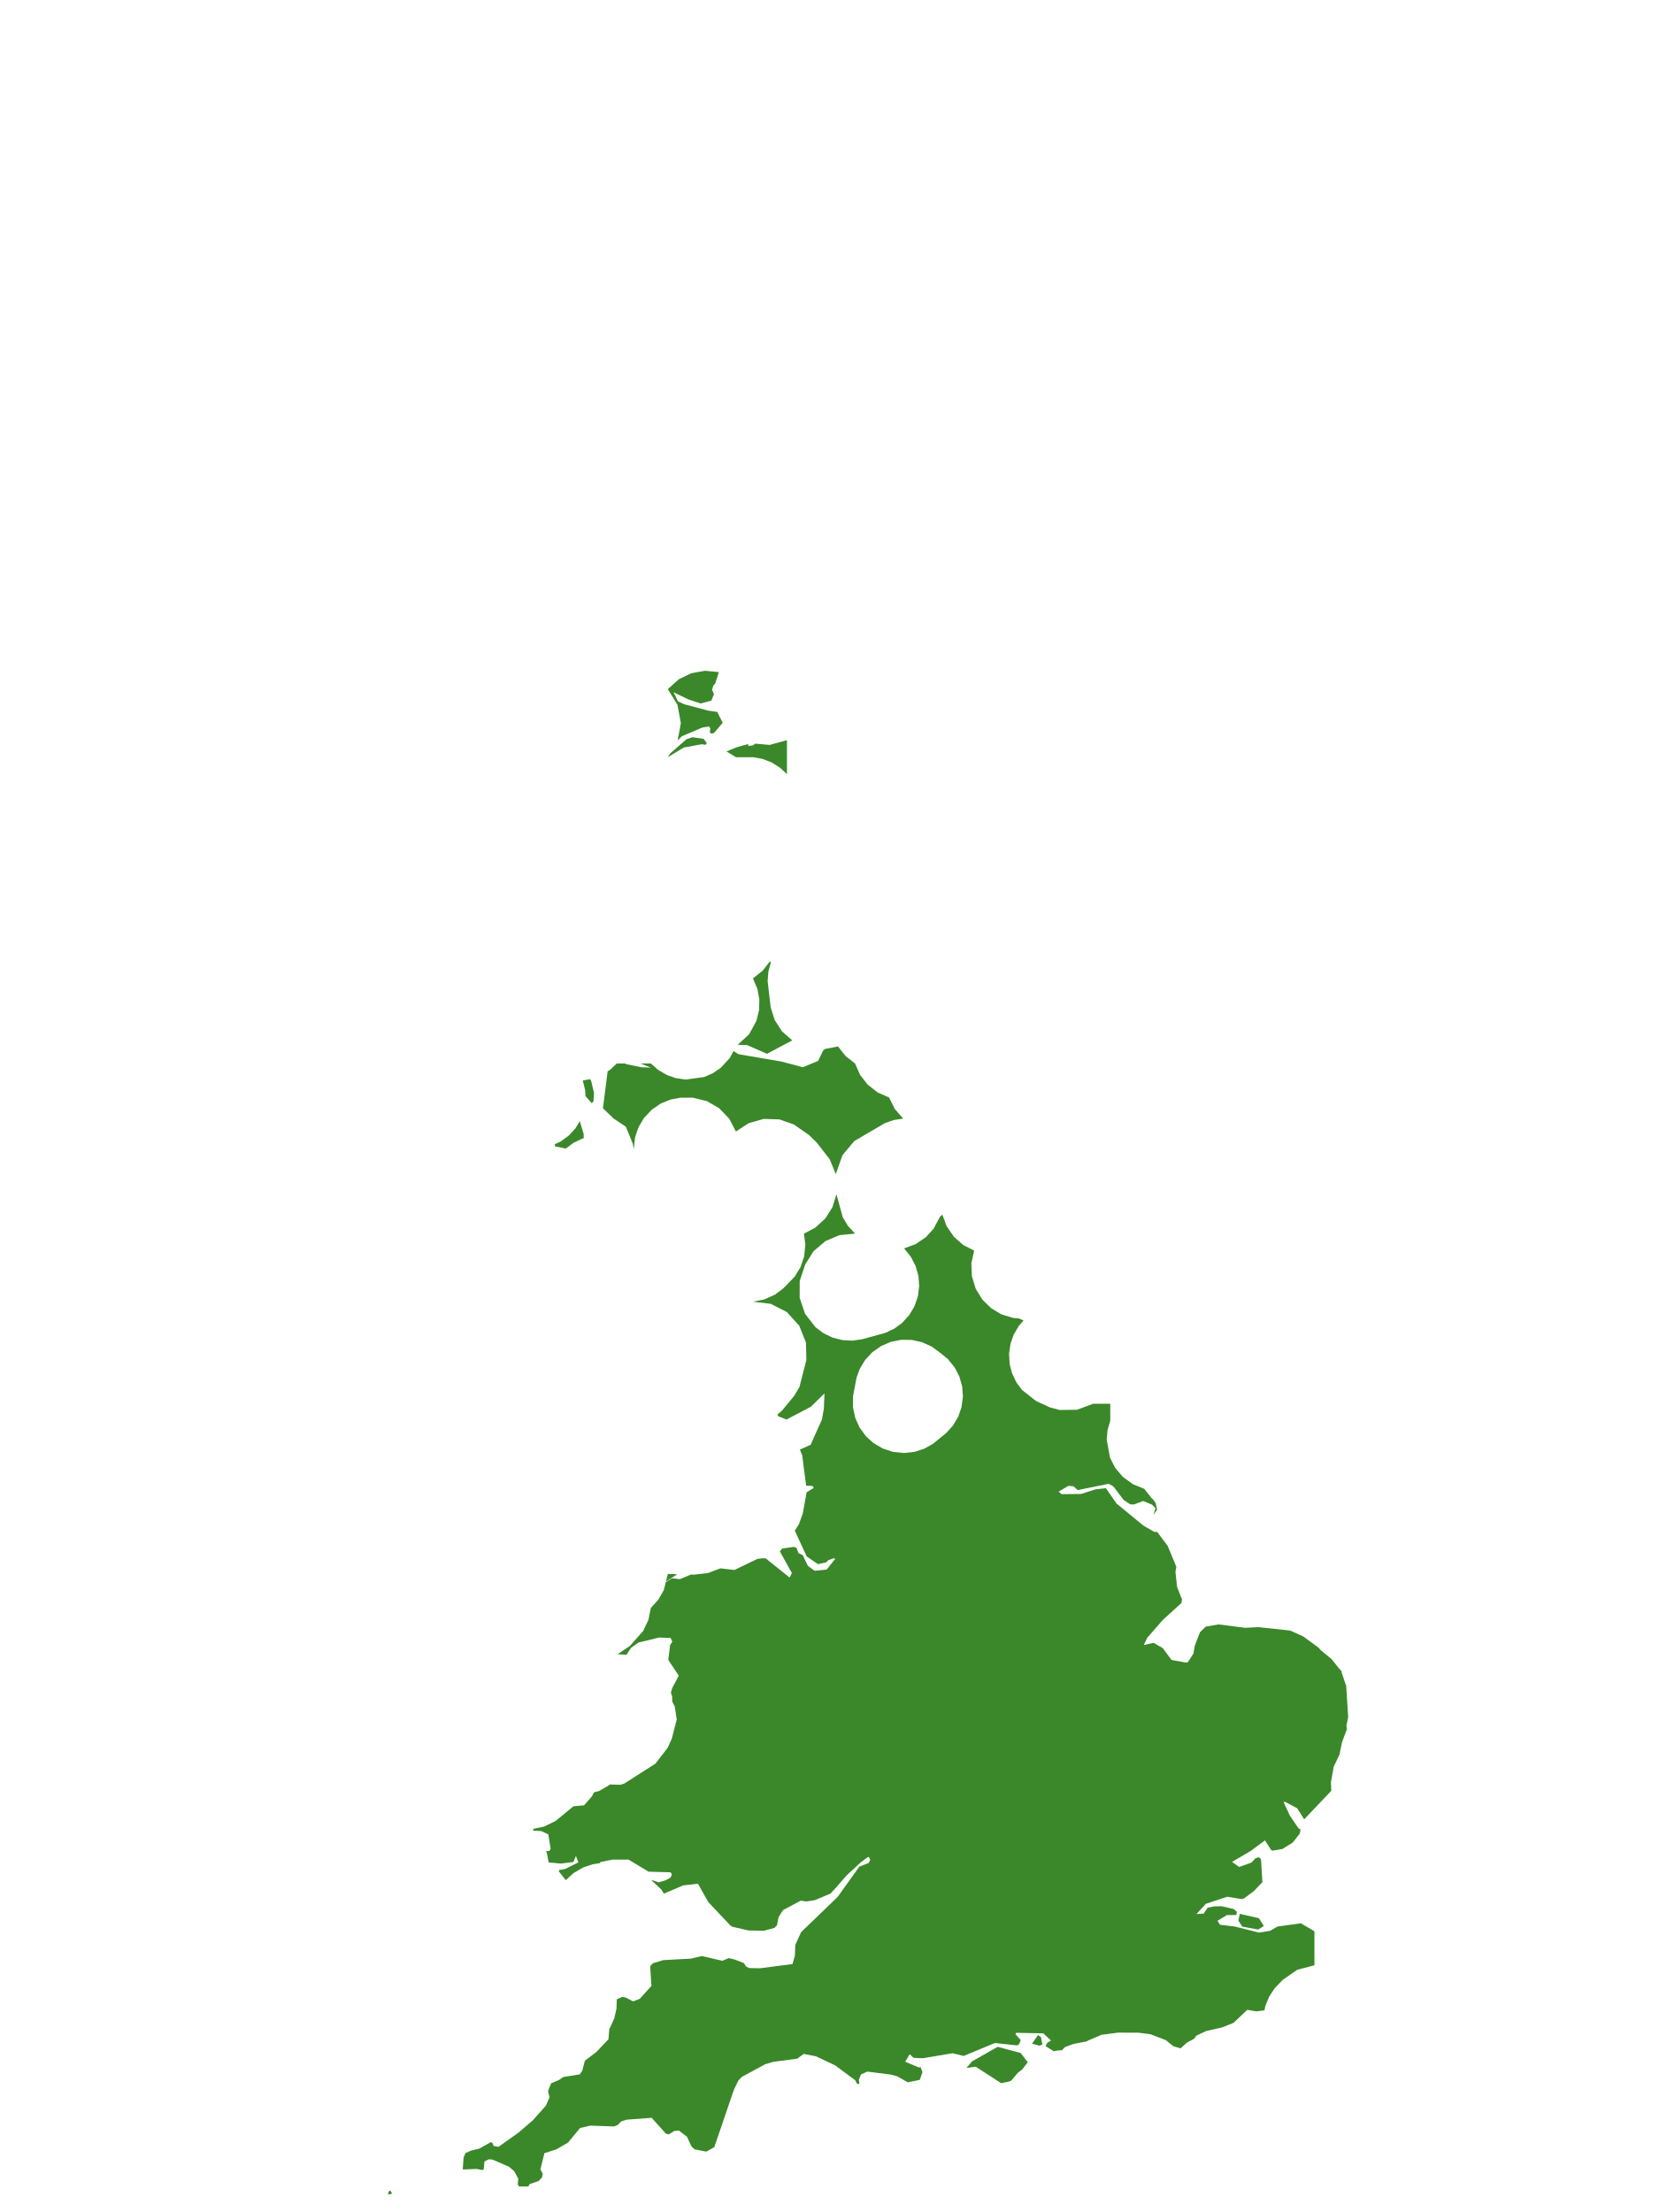
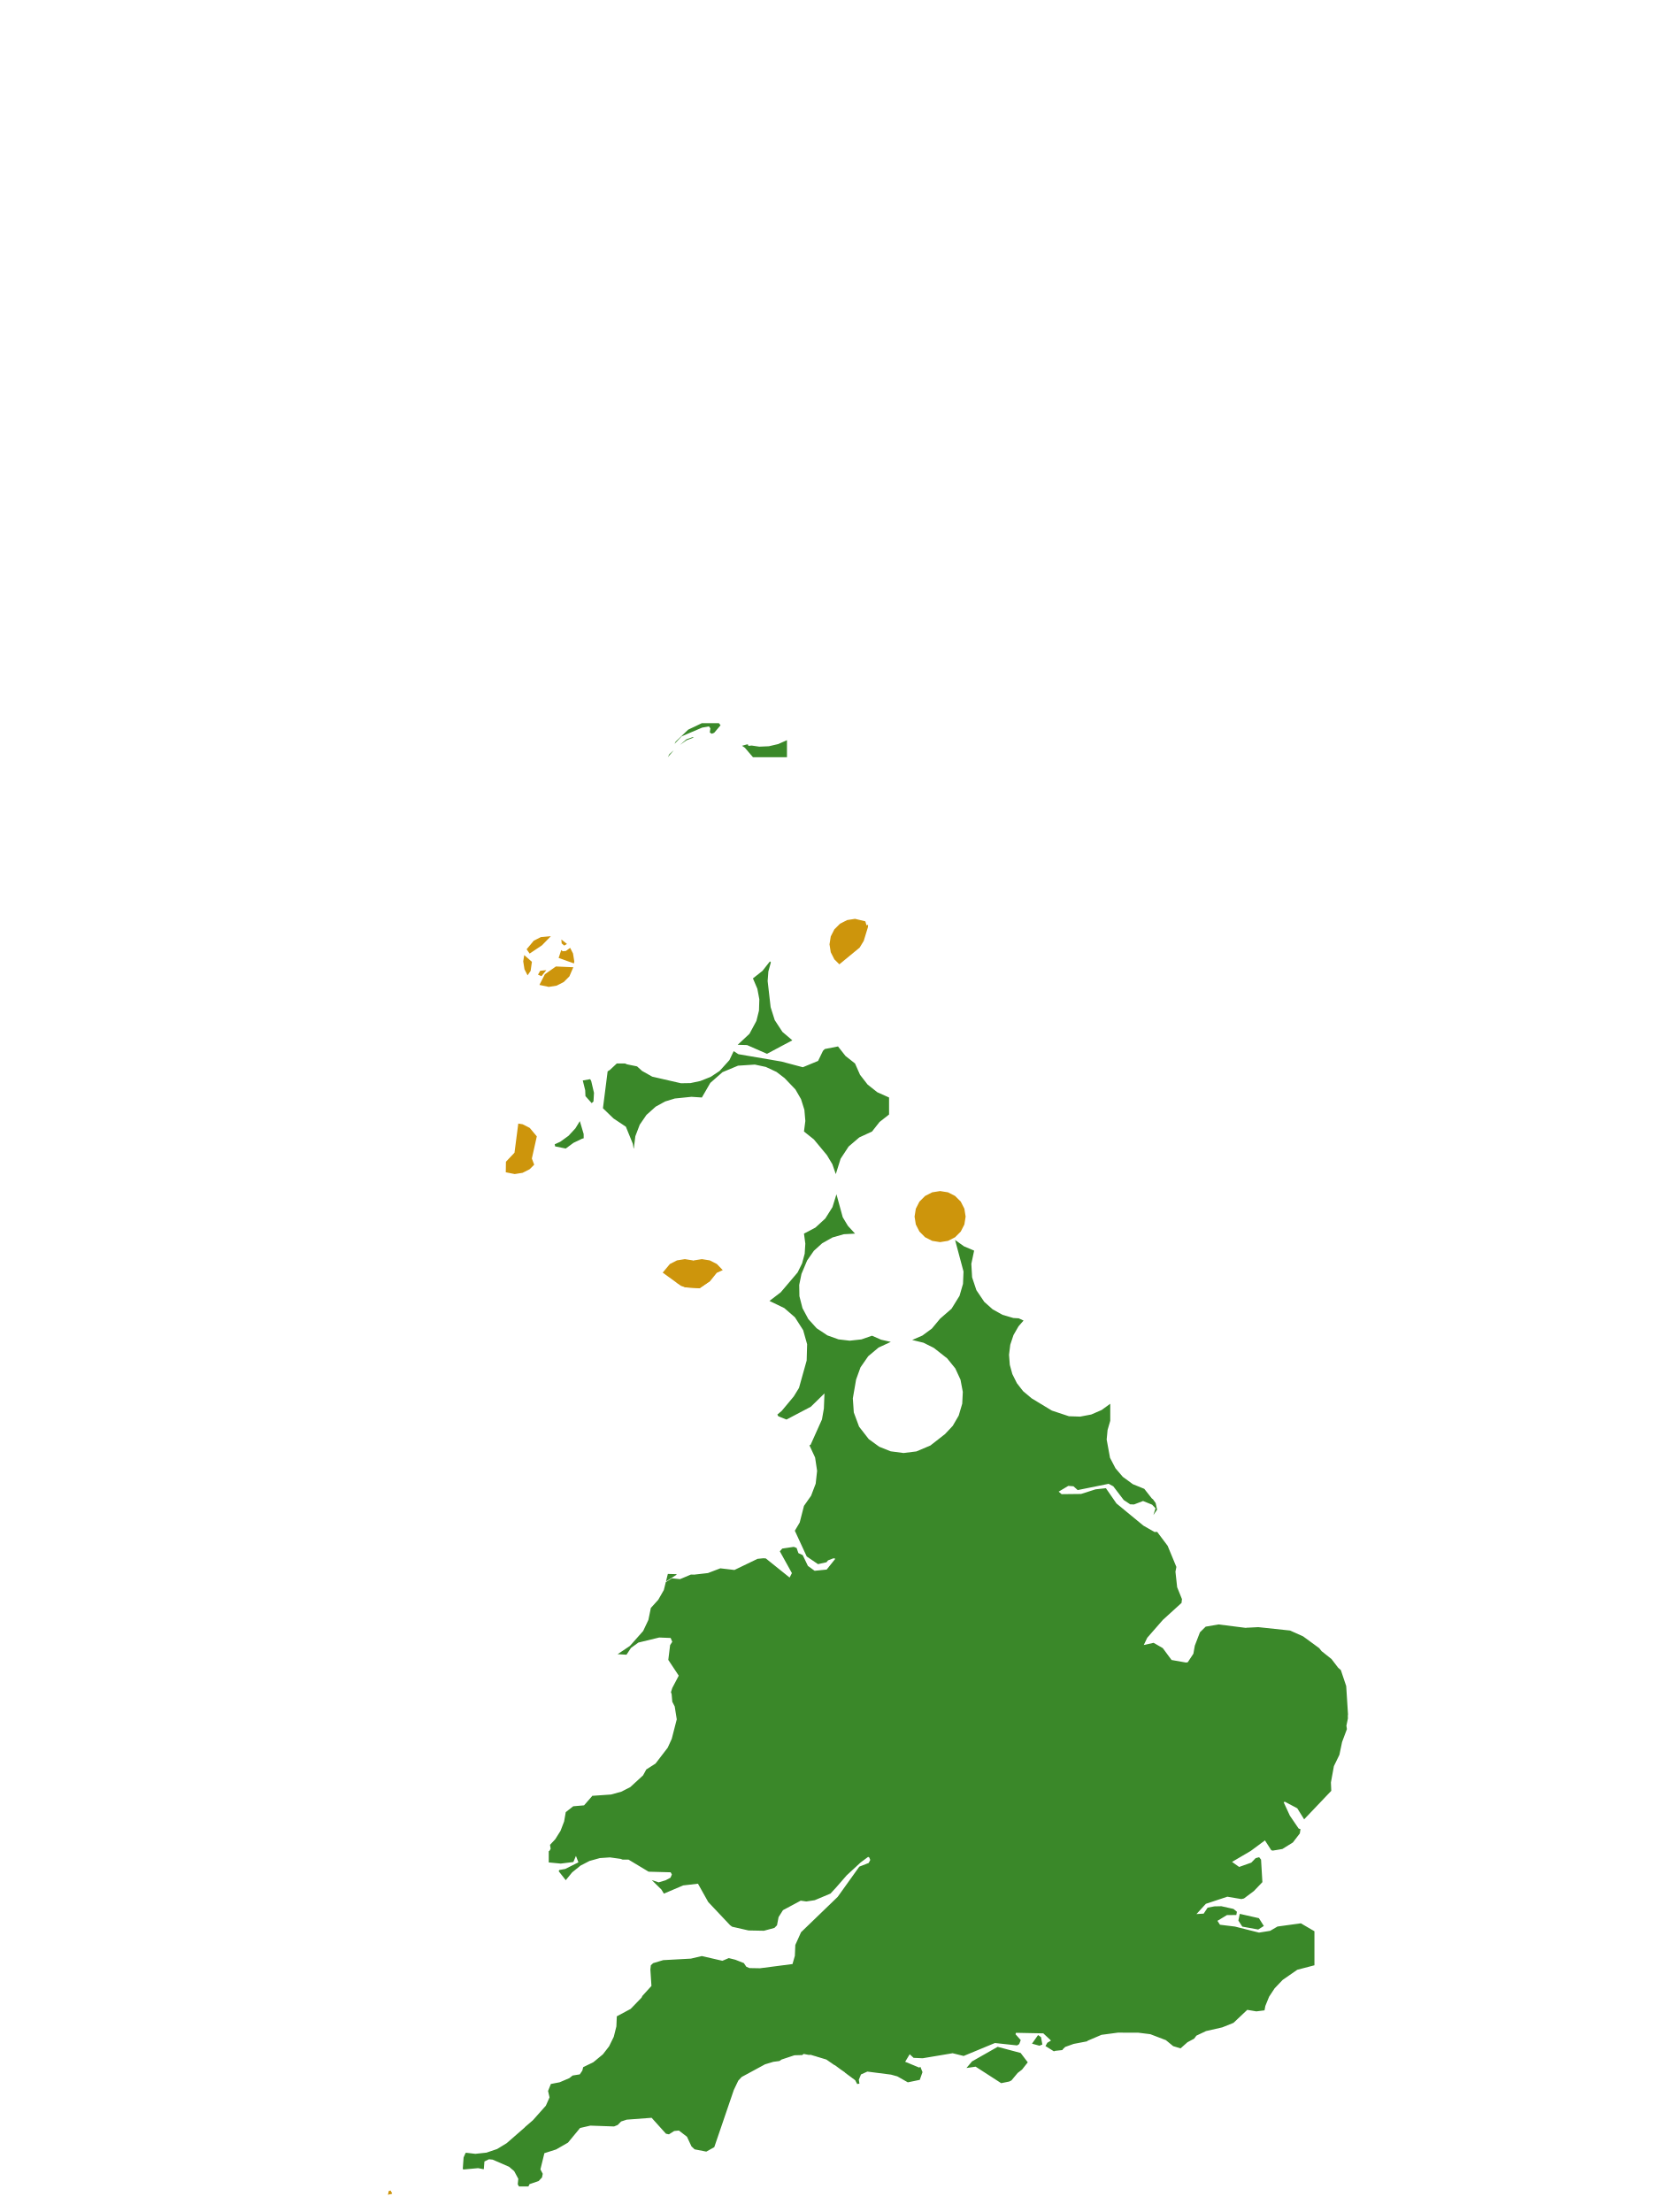
<svg xmlns="http://www.w3.org/2000/svg" width="378pt" height="504pt" viewBox="0 0 378 504" version="1.1">
  <g id="data">
    <rect x="0" y="0" width="378" height="504" style="fill:rgb(100%,100%,100%);fill-opacity:1;stroke:none;" />
    <path style=" stroke:none;fill-rule:nonzero;fill:rgb(100%,100%,100%);fill-opacity:1;" d="M 53.309 504 L 324.691 504 L 324.691 0 L 53.309 0 Z M 53.309 504 " />
-     <path style=" stroke:none;fill-rule:nonzero;fill:rgb(22.745%,53.333%,16.078%);fill-opacity:1;" d="M 300.512 375.477 L 300.852 375.93 L 303.371 378 L 305.254 380.348 L 305.516 380.547 L 306.73 384.164 L 307.18 391.25 L 306.777 393.191 L 306.891 393.977 L 305.789 396.918 L 305.195 399.773 L 305.188 399.785 L 303.887 402.531 L 303.246 406.137 L 303.328 408.035 L 297.145 414.531 L 295.578 412.012 L 292.742 410.516 L 292.48 410.637 L 293.898 413.703 L 295.891 416.629 L 296.312 416.766 L 296.164 417.742 L 294.574 419.805 L 292.191 421.289 L 290.004 421.656 L 289.66 421.574 L 288.215 419.332 L 284.977 421.73 L 280.719 424.23 L 282.34 425.379 L 285.105 424.398 L 286.098 423.375 L 286.895 423.164 L 287.328 423.711 L 287.633 428.844 L 285.688 430.875 L 283.441 432.559 L 282.844 432.699 L 279.645 432.16 L 274.75 433.781 L 272.609 436.117 L 274.254 436.016 L 275.152 434.668 L 276.684 434.363 L 278.285 434.328 L 281.055 434.949 L 281.828 435.59 L 281.691 436.328 L 279.555 436.348 L 277.391 437.656 L 277.969 438.547 L 281.383 438.965 L 286.863 440.34 L 289.395 439.938 L 291.074 438.957 L 296.395 438.223 L 299.492 440.031 L 299.492 447.785 L 295.582 448.809 L 292.262 451.109 L 290.422 453.035 L 289.168 454.938 L 288.27 457.172 L 288.109 458.059 L 286.254 458.289 L 284.188 457.938 L 281.043 460.906 L 278.484 461.934 L 274.789 462.777 L 272.598 463.816 L 272.082 464.516 L 270.457 465.395 L 268.984 466.715 L 267.305 466.207 L 265.645 464.844 L 262.105 463.488 L 259.352 463.145 L 254.719 463.133 L 250.969 463.633 L 247.832 464.973 L 247.656 465.121 L 244.629 465.699 L 242.703 466.391 L 242.113 466.965 L 242.086 467.102 L 240.457 467.277 L 240.121 467.387 L 238.211 466.188 L 238.633 465.438 L 239.469 464.934 L 237.715 463.297 L 231.496 463.172 L 231.379 463.496 L 232.574 464.836 L 232.215 465.75 L 231.738 466.043 L 226.691 465.496 L 219.566 468.449 L 217.055 467.824 L 210.223 468.969 L 208.164 468.875 L 207.273 468.059 L 206.238 469.77 L 209.43 471.09 L 209.715 470.938 L 210.188 472.129 L 209.566 473.891 L 206.844 474.453 L 204.453 473.098 L 203.016 472.699 L 197.625 472.008 L 196.176 472.656 L 195.68 473.863 L 195.816 474.75 L 195.309 474.84 L 194.852 473.973 L 190.289 470.59 L 185.898 468.52 L 183.121 467.984 L 181.648 469.066 L 176.207 469.781 L 174.34 470.336 L 168.992 473.234 L 168.215 474.07 L 167.203 476.18 L 162.746 489.227 L 160.93 490.242 L 158.27 489.723 L 157.555 489.059 L 156.527 486.852 L 154.684 485.438 L 153.613 485.543 L 152.418 486.301 L 151.738 486.164 L 148.469 482.535 L 142.797 482.961 L 141.527 483.375 L 140.734 484.176 L 139.91 484.508 L 134.508 484.32 L 132.168 484.859 L 129.414 488.195 L 126.715 489.746 L 124.039 490.598 L 123.133 494.289 L 123.664 495.293 L 123.496 496.125 L 122.723 496.945 L 120.66 497.648 L 120.395 498.184 L 118.254 498.184 L 117.969 497.691 L 118.094 496.438 L 117.156 494.691 L 115.984 493.691 L 112.254 492.07 L 111.41 491.984 L 110.375 492.488 L 110.242 494.184 L 110.008 494.453 L 108.527 494.184 L 105.645 494.309 L 105.441 494.242 L 105.629 491.574 L 106.074 490.562 L 107.289 490.027 L 109.207 489.559 L 111.523 488.254 L 111.703 488.094 L 111.738 488.078 L 112.199 488.254 L 112.445 488.938 L 113.574 489.156 L 118.145 485.91 L 121.426 483.086 L 124.375 479.77 L 125.211 477.887 L 124.875 476.422 L 125.57 474.691 L 127.383 473.914 L 128.223 473.316 L 128.387 473.238 L 132.105 472.641 L 132.68 471.785 L 133.258 469.527 L 135.859 467.562 L 138.637 464.641 L 138.832 462.238 L 139.039 461.941 L 139.973 459.832 L 140.457 457.711 L 140.539 455.539 L 141.711 455.004 L 142.492 455.105 L 144.27 456.016 L 145.762 455.43 L 148.43 452.488 L 148.145 448.129 L 148.293 447.785 L 148.828 447.297 L 151.105 446.613 L 157.422 446.27 L 159.91 445.684 L 164.598 446.762 L 166.047 446.148 L 167.527 446.516 L 169.484 447.285 L 170.039 448.109 L 170.758 448.422 L 173.156 448.465 L 180.57 447.504 L 181.109 445.633 L 181.211 443.156 L 182.52 440.25 L 190.867 432.195 L 195.793 425.312 L 197.93 424.473 L 198.285 423.781 L 198.07 423.238 L 197.812 423.082 L 196.094 424.355 L 192.906 427.301 L 190.57 429.988 L 189.223 431.449 L 185.629 432.957 L 183.715 433.246 L 182.441 433.062 L 178.395 435.23 L 177.398 436.809 L 177.039 438.672 L 176.445 439.273 L 174.059 439.918 L 170.559 439.852 L 166.82 439 L 166.348 438.652 L 161.371 433.375 L 159.031 429.199 L 155.656 429.59 L 151.254 431.461 L 150.695 430.523 L 148.438 428.434 L 148.539 428.379 L 150.066 428.891 L 151.641 428.422 L 152.766 427.832 L 153.086 427.098 L 152.809 426.598 L 147.785 426.461 L 143.211 423.711 L 139.504 423.715 L 136.766 424.277 L 136.715 424.508 L 135.031 424.773 L 132.867 425.496 L 130.684 426.773 L 128.906 428.398 L 127.305 426.363 L 127.426 426.082 L 128.797 425.832 L 131.793 424.328 L 131.227 422.867 L 130.641 424.258 L 127.77 424.613 L 125 424.348 L 124.656 422.402 L 124.418 421.773 L 125.168 421.754 L 125.465 421.238 L 124.93 417.953 L 123.328 417.211 L 121.469 417.105 L 121.453 417.086 L 121.582 416.68 L 124.004 416.172 L 126.613 414.883 L 130.668 411.551 L 133.074 411.344 L 134.871 409.289 L 135.359 408.371 L 136.461 408.094 L 138.66 406.84 L 138.938 406.59 L 141.359 406.66 L 142.219 406.391 L 149.359 401.828 L 152.137 398.207 L 153.055 396.195 L 154.199 391.746 L 153.734 388.82 L 153.184 387.738 L 153.133 386.496 L 152.855 385.633 L 153.18 384.598 L 154.652 381.797 L 152.27 378.203 L 152.684 374.836 L 153.176 374.082 L 152.805 373.207 L 150.203 373.105 L 145.449 374.258 L 143.758 375.484 L 142.738 377.039 L 140.723 376.902 L 143.531 375.016 L 146.543 371.617 L 147.734 369.098 L 148.293 366.371 L 149.992 364.492 L 151.25 362.293 L 151.699 360.488 L 153.094 359.609 L 154.941 359.809 L 157.426 358.758 L 158.172 358.777 L 161.305 358.418 L 164.16 357.344 L 167.34 357.715 L 172.598 355.18 L 173.934 355.047 L 174.484 355.082 L 179.91 359.441 L 180.434 358.43 L 177.68 353.461 L 178.242 352.836 L 180.867 352.449 L 181.504 352.695 L 181.914 353.875 L 182.898 354.332 L 184.078 356.789 L 185.613 357.902 L 188.359 357.621 L 190.336 355.148 L 189.906 355.051 L 188.668 355.527 L 188.312 355.957 L 186.379 356.387 L 183.812 354.641 L 181.098 348.762 L 182.051 347.246 L 182.906 344.859 L 183.789 340.004 L 185.43 339.016 L 185.141 338.578 L 183.68 338.508 L 182.77 331.551 L 182.25 330.289 L 184.695 329.191 L 187.281 323.422 L 187.719 320.934 L 187.855 317.484 L 184.742 320.527 L 179.199 323.441 L 177.336 322.691 L 177.117 322.309 L 178.117 321.465 L 180.934 318.07 L 182.16 316 L 183.738 309.848 L 183.625 305.875 L 182.109 302.066 L 179.27 298.941 L 175.621 297.074 L 171.555 296.586 L 174.16 296.066 L 176.586 294.969 L 178.414 293.609 L 181.078 290.871 L 182.406 288.691 L 183.227 286.273 L 183.5 283.609 L 183.184 281.078 L 185.785 279.707 L 188.043 277.633 L 189.68 275.039 L 190.582 272.109 L 192.016 277.348 L 193.188 279.301 L 194.816 281.078 L 191.258 281.426 L 188.082 282.77 L 185.359 285.082 L 183.465 288.113 L 182.215 291.879 L 182.199 295.715 L 183.434 299.348 L 185.781 302.379 L 187.621 303.77 L 189.699 304.773 L 191.934 305.344 L 194.238 305.461 L 196.398 305.152 L 201.695 303.703 L 203.781 302.719 L 205.539 301.434 L 207.176 299.633 L 208.352 297.648 L 209.141 295.348 L 209.434 293.062 L 209.27 290.762 L 208.605 288.422 L 207.543 286.375 L 205.996 284.441 L 208.629 283.469 L 210.953 281.891 L 212.684 280.008 L 214.199 277.199 L 214.711 276.75 L 215.688 279.383 L 217.348 281.805 L 219.461 283.66 L 221.953 284.953 L 221.324 287.84 L 221.445 290.789 L 222.301 293.617 L 223.844 296.133 L 225.867 298.105 L 228.191 299.48 L 230.891 300.305 L 232.117 300.375 L 233.211 300.887 L 232.141 302.094 L 230.973 304.082 L 230.25 306.141 L 229.914 308.422 L 230.039 310.727 L 230.574 312.84 L 231.555 314.93 L 232.848 316.684 L 236.059 319.211 L 239.199 320.664 L 241.426 321.258 L 245.379 321.211 L 249.094 319.848 L 252.969 319.848 L 252.969 323.723 L 252.359 325.82 L 252.152 327.996 L 252.914 332.152 L 254.086 334.434 L 255.828 336.496 L 258.109 338.164 L 260.723 339.23 L 262.43 341.402 L 262.715 341.625 L 263.316 342.469 L 263.641 343.98 L 262.805 345.191 L 263.281 343.656 L 262.508 342.84 L 260.445 342 L 258.379 342.789 L 257.508 342.754 L 256.035 341.773 L 253.664 338.656 L 252.602 338.082 L 245.551 339.512 L 244.59 338.645 L 243.406 338.559 L 241.211 339.871 L 241.887 340.445 L 246.324 340.395 L 249.617 339.344 L 251.977 339.082 L 254.383 342.559 L 260.535 347.621 L 263.043 349.059 L 263.664 349.039 L 266.047 352.215 L 268.035 357.02 L 267.824 358.105 L 268.18 361.516 L 269.141 364.02 L 269.316 364.281 L 269.211 365.219 L 264.953 369.094 L 261.395 373.164 L 260.602 374.816 L 262.844 374.312 L 264.938 375.52 L 266.938 378.227 L 270.219 378.805 L 270.625 378.746 L 271.91 376.797 L 272.234 374.961 L 273.406 371.914 L 274.707 370.633 L 277.645 370.121 L 283.855 370.91 L 284.227 370.848 L 284.254 370.867 L 286.703 370.742 L 293.949 371.516 L 296.914 372.844 Z M 214.199 308.215 L 212.23 306.785 L 210.133 305.836 L 207.758 305.301 L 205.324 305.273 L 202.938 305.754 L 200.707 306.719 L 198.723 308.129 L 197.074 309.922 L 195.891 311.898 L 195.152 313.945 L 194.363 318.105 L 194.355 320.672 L 194.867 323.059 L 195.867 325.285 L 197.309 327.254 L 199.023 328.801 L 201.129 330.035 L 203.445 330.801 L 206 331.062 L 208.426 330.793 L 210.504 330.121 L 212.527 329.004 L 215.617 326.492 L 217.164 324.77 L 218.336 322.773 L 219.09 320.586 L 219.398 318.164 L 219.219 315.859 L 218.586 313.633 L 217.527 311.578 L 215.992 309.68 Z M 232.871 471.551 L 231.871 472.32 L 230.465 474.012 L 229.961 474.27 L 228.117 474.645 L 222.297 470.887 L 220.207 471.188 L 221.477 469.684 L 227.316 466.367 L 232.551 467.762 L 234.172 469.895 Z M 151.738 360.34 L 152.168 358.617 L 154.184 358.668 L 154.066 358.859 Z M 171.555 222.922 L 173.723 221.215 L 175.43 219.047 L 175.641 219.262 L 175.07 221.359 L 174.902 223.527 L 175.59 229.492 L 176.52 232.43 L 178.191 235.016 L 180.516 237.039 L 174.762 240.109 L 170.215 238.117 L 168.086 238.055 L 170.688 235.652 L 172.344 232.617 L 172.953 230.121 L 173.012 227.684 L 172.559 225.285 Z M 187.938 239.016 L 190.938 238.43 L 192.645 240.602 L 194.816 242.309 L 195.953 244.883 L 197.676 247.109 L 199.992 248.926 L 202.57 250.062 L 203.875 252.672 L 205.789 254.871 L 203.668 255.191 L 201.641 255.891 L 194.648 259.988 L 191.945 263.215 L 190.434 267.52 L 189.051 264.141 L 186.035 260.262 L 184.32 258.605 L 180.867 256.203 L 177.605 255.059 L 174.02 254.941 L 170.57 255.918 L 167.676 257.816 L 166.141 254.871 L 163.832 252.484 L 161.062 250.891 L 157.84 250.098 L 155.02 250.105 L 152.746 250.539 L 150.492 251.473 L 148.484 252.855 L 146.727 254.73 L 145.48 256.828 L 144.699 259.141 L 144.414 261.691 L 144.355 261.656 L 144.195 260.621 L 142.602 256.719 L 139.777 254.832 L 137.379 252.512 L 138.449 244.105 L 138.965 243.781 L 140.539 242.309 L 142.402 242.309 L 142.887 242.512 L 146.156 243.176 L 148.301 243.254 L 145.922 242.309 L 148.293 242.309 L 149.926 243.754 L 151.914 244.922 L 153.969 245.645 L 156.254 245.977 L 160.43 245.402 L 162.426 244.527 L 164.223 243.297 L 166.305 241.035 L 167.129 239.473 L 168.246 240.195 L 178.062 241.875 L 182.922 243.168 L 186.398 241.73 L 187.52 239.418 Z M 132.992 259.355 L 132.633 259.449 L 130.664 260.395 L 128.906 261.691 L 126.492 261.207 L 126.387 260.727 L 127.785 260.07 L 129.633 258.703 L 131.098 257.102 L 132.113 255.445 L 132.984 258.383 Z M 133.395 249.746 L 133.336 248.414 L 132.785 246.184 L 134.469 245.887 L 134.707 246.312 L 135.34 249.004 L 135.223 250.969 L 134.812 251.348 Z M 171.555 172.523 L 167.676 172.523 L 165.527 171.215 L 167.809 170.273 L 170.48 169.527 L 170.492 169.949 L 171.555 169.84 L 172.094 169.438 L 175.367 169.73 L 179.309 168.645 L 179.309 176.398 L 177.734 174.926 L 175.805 173.711 L 173.676 172.898 Z M 160.715 169.707 L 159.922 169.562 L 155.773 170.328 L 152.168 172.523 L 152.688 171.672 L 156.391 168.453 L 157.75 167.98 L 160.301 168.324 L 161.059 169.32 Z M 154.398 168.742 L 155.133 164.77 L 154.367 160.617 L 152.168 157.016 L 154.629 154.797 L 157.492 153.398 L 160.629 152.832 L 163.801 153.137 L 162.934 155.809 L 162.602 156.074 L 162.234 157.082 L 162.672 158.176 L 162.078 159.633 L 159.645 160.289 L 156.84 159.359 L 153.465 157.734 L 154.465 159.797 L 155.875 160.457 L 161.363 161.918 L 163.422 162.207 L 164.645 164.645 L 164.672 164.672 L 162.723 166.969 L 162.176 167.184 L 161.727 166.895 L 161.859 165.949 L 161.531 165.508 L 159.984 165.785 L 155.32 167.77 Z M 286.68 439.637 L 283.059 438.977 L 282.164 437.605 L 282.484 436.07 L 286.84 437.055 L 287.961 438.832 Z M 236.836 466.113 L 235.137 465.645 L 236.523 463.684 L 237.195 464.164 L 237.5 465.84 Z M 88.43 500.047 L 88.566 499.309 L 88.941 499.117 L 89.344 499.789 Z M 88.43 500.047 " />
+     <path style=" stroke:none;fill-rule:nonzero;fill:rgb(22.745%,53.333%,16.078%);fill-opacity:1;" d="M 300.59 375.535 L 301.109 376.203 L 303.371 378 L 304.898 379.992 L 305.508 380.523 L 306.73 384.164 L 307.141 390.637 L 307.105 390.879 L 307.117 391.547 L 306.777 393.191 L 306.891 393.977 L 305.789 396.918 L 305.184 399.824 L 303.926 402.41 L 303.246 406.137 L 303.328 408.035 L 297.145 414.531 L 295.578 412.012 L 292.742 410.516 L 292.48 410.637 L 293.898 413.703 L 295.891 416.629 L 296.312 416.766 L 296.164 417.742 L 294.574 419.805 L 292.191 421.289 L 290.004 421.656 L 289.66 421.574 L 288.215 419.332 L 284.977 421.73 L 280.719 424.23 L 282.34 425.379 L 285.105 424.398 L 286.098 423.375 L 286.895 423.164 L 287.328 423.711 L 287.633 428.844 L 285.688 430.875 L 283.441 432.559 L 282.844 432.699 L 279.645 432.16 L 274.75 433.781 L 272.609 436.117 L 274.254 436.016 L 275.152 434.668 L 276.684 434.363 L 278.285 434.328 L 281.055 434.949 L 281.828 435.59 L 281.691 436.328 L 279.555 436.348 L 277.391 437.656 L 277.969 438.547 L 281.383 438.965 L 286.863 440.34 L 289.395 439.938 L 291.074 438.957 L 296.395 438.223 L 299.492 440.031 L 299.492 447.785 L 295.582 448.809 L 292.262 451.109 L 290.422 453.035 L 289.168 454.938 L 288.305 457.051 L 288.117 458.055 L 286.254 458.289 L 284.188 457.938 L 281.043 460.906 L 278.484 461.934 L 274.789 462.777 L 272.598 463.816 L 272.086 464.504 L 270.562 465.32 L 268.988 466.715 L 267.305 466.207 L 265.645 464.844 L 262.105 463.488 L 259.352 463.145 L 254.719 463.133 L 250.969 463.633 L 247.832 464.973 L 247.656 465.121 L 244.629 465.699 L 242.703 466.391 L 242.113 466.965 L 242.086 467.102 L 240.457 467.277 L 240.121 467.387 L 238.211 466.188 L 238.633 465.438 L 239.469 464.934 L 237.715 463.297 L 231.496 463.172 L 231.379 463.496 L 232.574 464.836 L 232.215 465.75 L 231.738 466.043 L 226.691 465.496 L 219.566 468.449 L 217.055 467.824 L 210.223 468.969 L 208.164 468.875 L 207.273 468.059 L 206.238 469.77 L 209.43 471.09 L 209.715 470.938 L 210.188 472.129 L 209.566 473.891 L 206.844 474.453 L 204.453 473.098 L 203.016 472.699 L 197.625 472.008 L 196.176 472.656 L 195.68 473.863 L 195.816 474.75 L 195.309 474.84 L 194.852 473.973 L 192.574 472.285 L 192.465 472.156 L 191.512 471.496 L 190.289 470.59 L 190.012 470.457 L 188.277 469.258 L 186.016 468.578 L 185.898 468.52 L 185.711 468.484 L 184.723 468.188 L 184.234 468.199 L 183.121 467.984 L 182.773 468.242 L 181.012 468.289 L 178.09 469.258 L 177.586 469.598 L 176.207 469.781 L 174.34 470.336 L 168.992 473.234 L 168.215 474.07 L 167.203 476.18 L 162.746 489.227 L 160.93 490.242 L 158.27 489.723 L 157.555 489.059 L 156.527 486.852 L 154.684 485.438 L 153.613 485.543 L 152.418 486.301 L 151.738 486.164 L 148.469 482.535 L 142.797 482.961 L 141.527 483.375 L 140.734 484.176 L 139.91 484.508 L 134.508 484.32 L 132.168 484.859 L 129.414 488.195 L 126.715 489.746 L 124.039 490.598 L 123.133 494.289 L 123.664 495.293 L 123.496 496.125 L 122.723 496.945 L 120.66 497.648 L 120.395 498.184 L 118.254 498.184 L 117.969 497.691 L 118.094 496.438 L 117.156 494.691 L 115.984 493.691 L 112.254 492.07 L 111.41 491.984 L 110.375 492.488 L 110.242 494.184 L 110.18 494.254 L 108.945 494.008 L 105.645 494.309 L 105.441 494.211 L 105.629 491.574 L 106.074 490.562 L 106.219 490.5 L 108.305 490.746 L 110.844 490.473 L 113.262 489.652 L 115.441 488.324 L 119.535 484.758 L 119.672 484.598 L 121.426 483.086 L 124.375 479.77 L 125.211 477.887 L 124.875 476.422 L 125.516 474.828 L 127.52 474.441 L 129.73 473.496 L 130.473 472.902 L 132.105 472.641 L 132.68 471.785 L 132.879 471 L 135.199 469.867 L 137.367 468.078 L 138.777 466.258 L 139.848 464.074 L 140.441 461.715 L 140.539 459.414 L 143.688 457.727 L 146.176 455.16 L 146.363 454.766 L 148.43 452.488 L 148.188 448.758 L 148.293 447.785 L 148.82 447.301 L 151.105 446.613 L 157.422 446.27 L 159.91 445.684 L 164.598 446.762 L 166.047 446.148 L 167.527 446.516 L 169.484 447.285 L 170.039 448.109 L 170.758 448.422 L 173.156 448.465 L 180.57 447.504 L 181.109 445.633 L 181.211 443.156 L 182.52 440.25 L 190.867 432.195 L 195.793 425.312 L 197.93 424.473 L 198.285 423.781 L 198.07 423.238 L 197.812 423.082 L 196.094 424.355 L 192.906 427.301 L 190.57 429.988 L 189.223 431.449 L 185.629 432.957 L 183.715 433.246 L 182.441 433.062 L 178.395 435.23 L 177.398 436.809 L 177.039 438.672 L 176.445 439.273 L 174.059 439.918 L 170.559 439.852 L 166.82 439 L 166.348 438.652 L 161.371 433.375 L 159.031 429.199 L 155.656 429.59 L 151.266 431.457 L 150.695 430.523 L 148.523 428.387 L 148.539 428.379 L 150.066 428.891 L 151.641 428.422 L 152.766 427.832 L 153.086 427.098 L 152.809 426.598 L 147.785 426.461 L 143.211 423.711 L 141.879 423.715 L 141.402 423.543 L 138.984 423.203 L 136.68 423.359 L 134.324 424.012 L 132.27 425.074 L 130.371 426.609 L 128.906 428.398 L 127.305 426.363 L 127.426 426.082 L 128.797 425.832 L 131.793 424.328 L 131.227 422.867 L 130.641 424.258 L 127.77 424.613 L 125.031 424.352 L 125.031 421.758 L 125.168 421.754 L 125.465 421.238 L 125.32 420.34 L 126.504 419.074 L 127.719 417.145 L 128.535 415.016 L 128.906 412.891 L 130.609 411.555 L 133.074 411.344 L 134.871 409.289 L 134.93 409.176 L 139.215 408.879 L 141.559 408.234 L 143.609 407.188 L 146.523 404.512 L 147.254 403.172 L 149.359 401.828 L 152.137 398.207 L 153.055 396.195 L 154.199 391.746 L 153.734 388.82 L 153.18 387.738 L 153.031 385.992 L 152.875 385.562 L 153.18 384.598 L 154.652 381.797 L 152.27 378.203 L 152.684 374.836 L 153.176 374.082 L 152.805 373.207 L 150.203 373.105 L 145.449 374.258 L 143.758 375.484 L 142.742 377.027 L 140.723 376.902 L 143.531 375.016 L 146.543 371.617 L 147.734 369.098 L 148.293 366.371 L 149.992 364.492 L 151.25 362.293 L 151.699 360.488 L 153.094 359.609 L 154.941 359.809 L 157.426 358.758 L 158.172 358.777 L 161.305 358.418 L 164.125 357.34 L 167.34 357.715 L 172.598 355.18 L 173.934 355.047 L 174.484 355.082 L 179.91 359.441 L 180.434 358.43 L 177.68 353.461 L 178.242 352.836 L 180.867 352.449 L 181.504 352.695 L 181.914 353.875 L 182.898 354.332 L 184.078 356.789 L 185.613 357.902 L 188.359 357.621 L 190.336 355.148 L 189.906 355.051 L 188.668 355.527 L 188.312 355.957 L 186.379 356.387 L 183.812 354.641 L 181.102 348.773 L 182.211 346.902 L 183.184 343.109 L 184.805 340.805 L 185.852 338.055 L 186.176 335.129 L 185.719 332.094 L 184.426 329.312 L 184.695 329.191 L 187.281 323.422 L 187.719 320.934 L 187.855 317.484 L 184.742 320.527 L 179.199 323.441 L 177.336 322.691 L 177.117 322.309 L 178.117 321.465 L 180.859 318.172 L 182.051 316.23 L 183.797 309.996 L 183.902 306.281 L 182.996 303.07 L 181.129 300.152 L 178.707 298.051 L 175.32 296.414 L 177.891 294.449 L 181.734 289.926 L 182.754 287.867 L 183.348 285.648 L 183.492 283.355 L 183.184 281.078 L 185.785 279.707 L 188.043 277.633 L 189.68 275.039 L 190.582 272.109 L 192.016 277.348 L 193.188 279.301 L 194.816 281.078 L 192.262 281.215 L 189.68 281.953 L 187.336 283.27 L 185.441 284.988 L 183.906 287.191 L 182.613 290.262 L 182.098 292.77 L 182.145 295.332 L 182.844 298.062 L 184.176 300.547 L 186.066 302.637 L 188.52 304.266 L 191.051 305.172 L 193.598 305.473 L 196.273 305.18 L 198.691 304.34 L 200.762 305.25 L 202.969 305.746 L 200.176 307.039 L 197.82 309.016 L 196.066 311.543 L 195.062 314.316 L 194.316 318.617 L 194.535 321.816 L 195.738 325.062 L 197.938 327.895 L 200.324 329.633 L 202.945 330.68 L 205.871 331.066 L 208.801 330.703 L 211.988 329.355 L 215.328 326.746 L 217.086 324.871 L 218.441 322.539 L 219.242 319.828 L 219.375 317.137 L 218.848 314.359 L 217.664 311.793 L 215.809 309.5 L 212.797 307.133 L 210.422 305.938 L 207.84 305.312 L 210.176 304.297 L 212.328 302.711 L 214.199 300.461 L 216.809 298.188 L 218.629 295.246 L 219.418 292.535 L 219.535 289.715 L 217.613 282.527 L 219.652 283.977 L 221.953 284.953 L 221.316 287.969 L 221.492 291.043 L 222.469 293.965 L 224.262 296.625 L 226.18 298.332 L 228.426 299.582 L 230.891 300.305 L 232.117 300.375 L 233.215 300.887 L 232.066 302.199 L 230.918 304.199 L 230.188 306.391 L 229.906 308.68 L 230.082 310.98 L 230.66 313.082 L 231.691 315.148 L 233.105 316.969 L 235.066 318.617 L 239.664 321.398 L 243.551 322.688 L 246.113 322.773 L 248.637 322.293 L 250.992 321.273 L 252.969 319.848 L 252.969 323.723 L 252.359 325.82 L 252.152 327.996 L 252.914 332.152 L 254.16 334.543 L 255.828 336.496 L 258.109 338.164 L 260.723 339.23 L 262.43 341.402 L 262.715 341.625 L 263.316 342.469 L 263.641 343.98 L 262.805 345.191 L 263.281 343.656 L 262.508 342.84 L 260.445 342 L 258.379 342.789 L 257.508 342.754 L 256.035 341.773 L 253.664 338.656 L 252.602 338.082 L 245.551 339.512 L 244.59 338.645 L 243.406 338.559 L 241.211 339.871 L 241.887 340.445 L 246.324 340.395 L 249.617 339.344 L 251.977 339.082 L 254.383 342.559 L 260.535 347.621 L 263.043 349.059 L 263.664 349.039 L 266.047 352.215 L 268.035 357.02 L 267.824 358.105 L 268.211 361.641 L 269.262 364.246 L 269.312 364.316 L 269.211 365.219 L 264.953 369.094 L 261.395 373.164 L 260.602 374.816 L 262.844 374.312 L 264.938 375.52 L 266.938 378.227 L 270.219 378.805 L 270.625 378.746 L 271.91 376.797 L 272.234 374.961 L 273.406 371.914 L 274.707 370.633 L 277.652 370.121 L 277.68 370.129 L 283.855 370.91 L 284.227 370.848 L 284.254 370.867 L 286.703 370.742 L 293.949 371.516 L 296.914 372.844 Z M 232.871 471.551 L 231.871 472.32 L 230.465 474.012 L 229.961 474.27 L 228.117 474.645 L 222.297 470.887 L 220.207 471.188 L 221.477 469.684 L 227.316 466.367 L 232.551 467.762 L 234.172 469.895 Z M 151.738 360.34 L 152.168 358.617 L 154.184 358.668 L 154.066 358.859 Z M 171.555 222.922 L 173.723 221.215 L 175.43 219.047 L 175.641 219.262 L 175.07 221.359 L 174.906 223.527 L 175.59 229.492 L 176.52 232.43 L 178.273 235.113 L 180.527 237.031 L 174.762 240.109 L 170.215 238.117 L 168.082 238.055 L 170.766 235.551 L 172.344 232.617 L 172.934 230.25 L 173.012 227.684 L 172.559 225.285 Z M 187.938 239.016 L 190.938 238.43 L 192.645 240.602 L 194.816 242.309 L 195.953 244.883 L 197.676 247.109 L 199.883 248.859 L 202.57 250.062 L 202.57 253.938 L 200.398 255.645 L 198.691 257.816 L 195.789 259.156 L 193.359 261.234 L 191.535 264.012 L 190.434 267.52 L 189.648 265.254 L 188.41 263.195 L 185.441 259.613 L 183.184 257.816 L 183.496 255.41 L 183.277 252.867 L 182.512 250.434 L 181.234 248.227 L 178.762 245.641 L 176.93 244.238 L 174.492 243.098 L 171.988 242.562 L 168.16 242.812 L 164.621 244.289 L 161.84 246.738 L 159.922 250.062 L 157.547 249.906 L 153.746 250.293 L 151.535 250.973 L 149.398 252.148 L 147.293 254.031 L 145.766 256.254 L 144.758 258.891 L 144.414 261.691 L 144.355 261.656 L 144.195 260.621 L 142.602 256.719 L 139.777 254.832 L 137.379 252.512 L 138.449 244.105 L 138.965 243.781 L 140.539 242.309 L 142.402 242.309 L 142.887 242.512 L 145.148 242.973 L 146.293 244.008 L 148.609 245.312 L 155.156 246.816 L 157.32 246.781 L 159.559 246.305 L 161.938 245.359 L 163.965 244.012 L 166.195 241.547 L 167.168 239.5 L 168.246 240.195 L 178.062 241.875 L 182.922 243.168 L 186.398 241.73 L 187.52 239.418 Z M 132.992 259.355 L 132.633 259.449 L 130.664 260.395 L 128.906 261.691 L 126.492 261.207 L 126.387 260.73 L 127.672 260.137 L 129.535 258.789 L 131.098 257.102 L 132.113 255.445 L 132.984 258.383 Z M 133.395 249.746 L 133.336 248.414 L 132.785 246.184 L 134.469 245.887 L 134.707 246.312 L 135.34 249.004 L 135.223 250.969 L 134.812 251.348 Z M 163.801 164.77 L 164.176 165.254 L 162.723 166.969 L 162.176 167.184 L 161.727 166.895 L 161.859 165.949 L 161.531 165.508 L 159.984 165.785 L 155.32 167.77 L 153.695 169.488 L 153.945 168.984 L 156.805 166.25 L 159.922 164.77 Z M 170.238 169.598 L 170.484 169.684 L 170.492 169.949 L 171.266 169.871 L 173.004 170.125 L 175.188 170.031 L 177.312 169.535 L 179.309 168.645 L 179.309 172.523 L 171.555 172.523 L 169.719 170.375 L 169.074 169.922 Z M 158.105 168.027 L 156.418 168.672 L 154.922 169.73 L 156.391 168.453 L 157.75 167.98 Z M 153.504 170.961 L 152.168 172.523 L 152.527 171.812 Z M 286.68 439.637 L 283.059 438.977 L 282.164 437.605 L 282.484 436.07 L 286.84 437.055 L 287.961 438.832 Z M 236.836 466.113 L 235.137 465.645 L 236.523 463.684 L 237.195 464.164 L 237.5 465.84 Z M 236.836 466.113 " />
+     <path style=" stroke:none;fill-rule:nonzero;fill:rgb(80.392%,58.431%,4.706%);fill-opacity:1;" d="M 220.016 277.199 L 219.73 278.996 L 218.906 280.617 L 217.617 281.906 L 215.996 282.73 L 214.199 283.016 L 212.402 282.73 L 210.781 281.906 L 209.496 280.617 L 208.668 278.996 L 208.383 277.199 L 208.668 275.402 L 209.496 273.781 L 210.781 272.496 L 212.402 271.668 L 214.199 271.383 L 215.996 271.668 L 217.617 272.496 L 218.906 273.781 L 219.73 275.402 Z M 220.016 277.199 " />
+     <path style=" stroke:none;fill-rule:nonzero;fill:rgb(80.392%,58.431%,4.706%);fill-opacity:1;" d="M 191.242 219.719 L 190.109 218.586 L 189.285 216.965 L 189 215.168 L 189.285 213.371 L 190.109 211.75 L 191.398 210.465 L 193.02 209.637 L 194.816 209.355 L 197.168 209.922 L 197.434 210.84 L 197.785 210.703 L 197.762 211.238 L 196.797 214.387 L 195.867 215.914 Z M 191.242 219.719 " />
+     <path style=" stroke:none;fill-rule:nonzero;fill:rgb(80.392%,58.431%,4.706%);fill-opacity:1;" d="M 121.715 265.375 L 120.695 266.398 L 119.074 267.223 L 117.277 267.508 L 115.242 267.102 L 115.277 264.699 L 117.227 262.641 L 118.09 256.004 L 119.074 256.16 L 120.695 256.988 L 122.312 258.918 L 121.184 263.965 Z M 121.715 265.375 " />
+     <path style=" stroke:none;fill-rule:nonzero;fill:rgb(80.392%,58.431%,4.706%);fill-opacity:1;" d="M 150.996 289.965 L 152.629 288.004 L 154.25 287.176 L 156.047 286.891 L 157.844 287.176 L 159.465 288.004 L 160.75 289.289 L 161.578 290.91 L 161.738 291.918 L 159.41 293.516 L 156.156 293.312 L 155.16 292.984 Z M 150.996 289.965 " />
+     <path style=" stroke:none;fill-rule:nonzero;fill:rgb(80.392%,58.431%,4.706%);fill-opacity:1;" d="M 130.848 219.047 L 130.773 219.516 L 127.281 218.266 L 127.883 216.461 L 128.195 216.742 L 128.945 216.672 L 129.906 215.965 L 130.562 217.25 Z M 130.633 220.383 L 129.734 222.465 L 128.449 223.75 L 126.828 224.578 L 125.031 224.863 L 122.906 224.41 L 124.16 221.969 L 126.66 220.211 Z M 127.902 214.062 L 129.18 215.074 L 128.551 215.441 L 127.98 214.949 Z M 119.992 216.285 L 121.613 214.34 L 123.234 213.516 L 125.516 213.309 L 123.477 215.398 L 120.676 217.27 Z M 123.379 222.418 L 122.582 222.078 L 123.082 221.191 L 124.477 221.047 Z M 120.207 222.227 L 119.5 220.844 L 119.215 219.047 L 119.441 217.617 L 121.195 219.145 L 120.902 221.207 Z M 120.207 222.227 " />
+     <path style=" stroke:none;fill-rule:nonzero;fill:rgb(80.392%,58.431%,4.706%);fill-opacity:1;" d="M 154.176 292.27 L 154.391 290.91 L 155.219 289.289 L 156.504 288.004 L 158.125 287.176 L 159.922 286.891 L 161.719 287.176 L 163.34 288.004 L 164.68 289.395 L 163.312 290.012 L 161.832 291.855 L 159.41 293.516 L 156.156 293.312 Z M 154.176 292.27 " />
+     <path style=" stroke:none;fill-rule:nonzero;fill:rgb(80.392%,58.431%,4.706%);fill-opacity:1;" d="M 88.43 500.047 L 88.566 499.309 L 88.941 499.117 L 89.344 499.789 Z M 88.43 500.047 " />
+     <path style=" stroke:none;fill-rule:nonzero;fill:rgb(80.392%,58.431%,4.706%);fill-opacity:1;" d="M 88.43 500.047 L 88.566 499.309 L 88.941 499.117 L 89.344 499.789 Z M 88.43 500.047 " />
  </g>
</svg>
